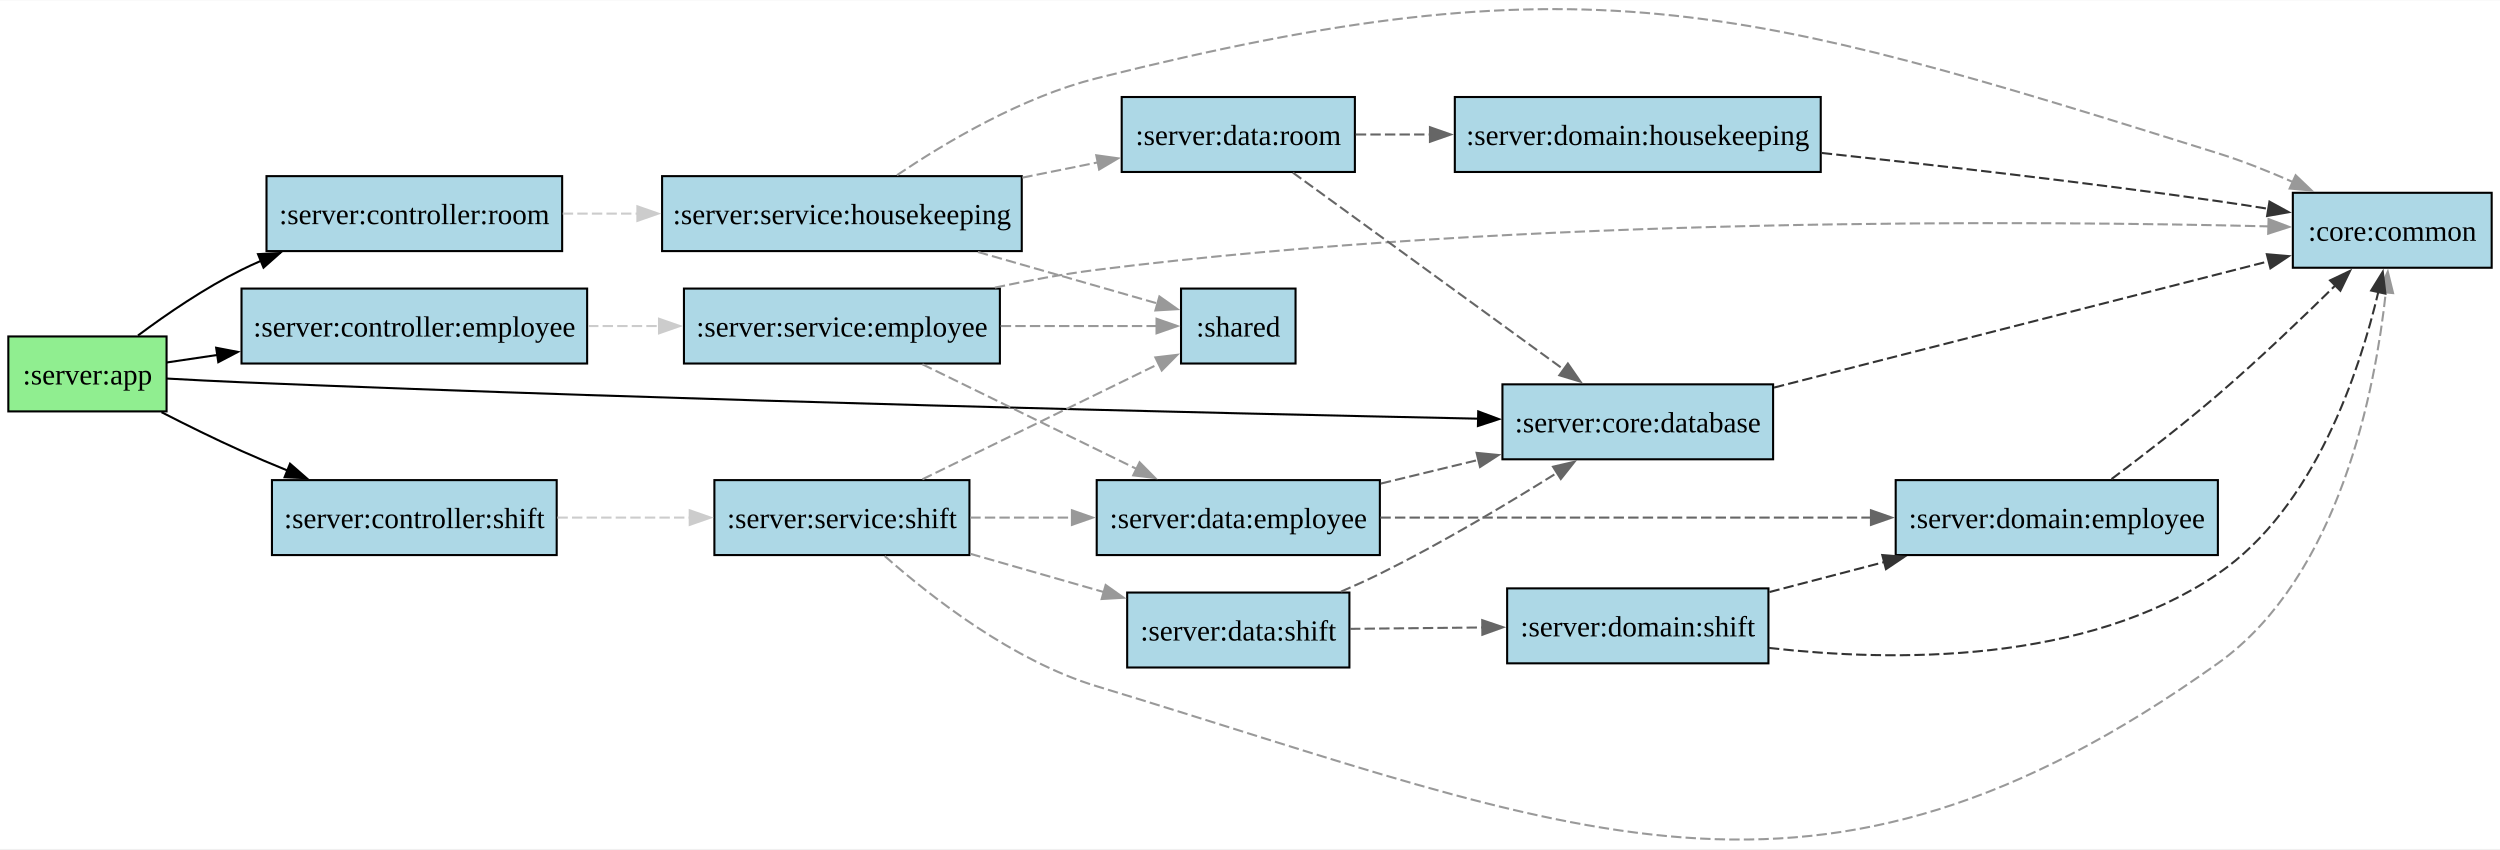
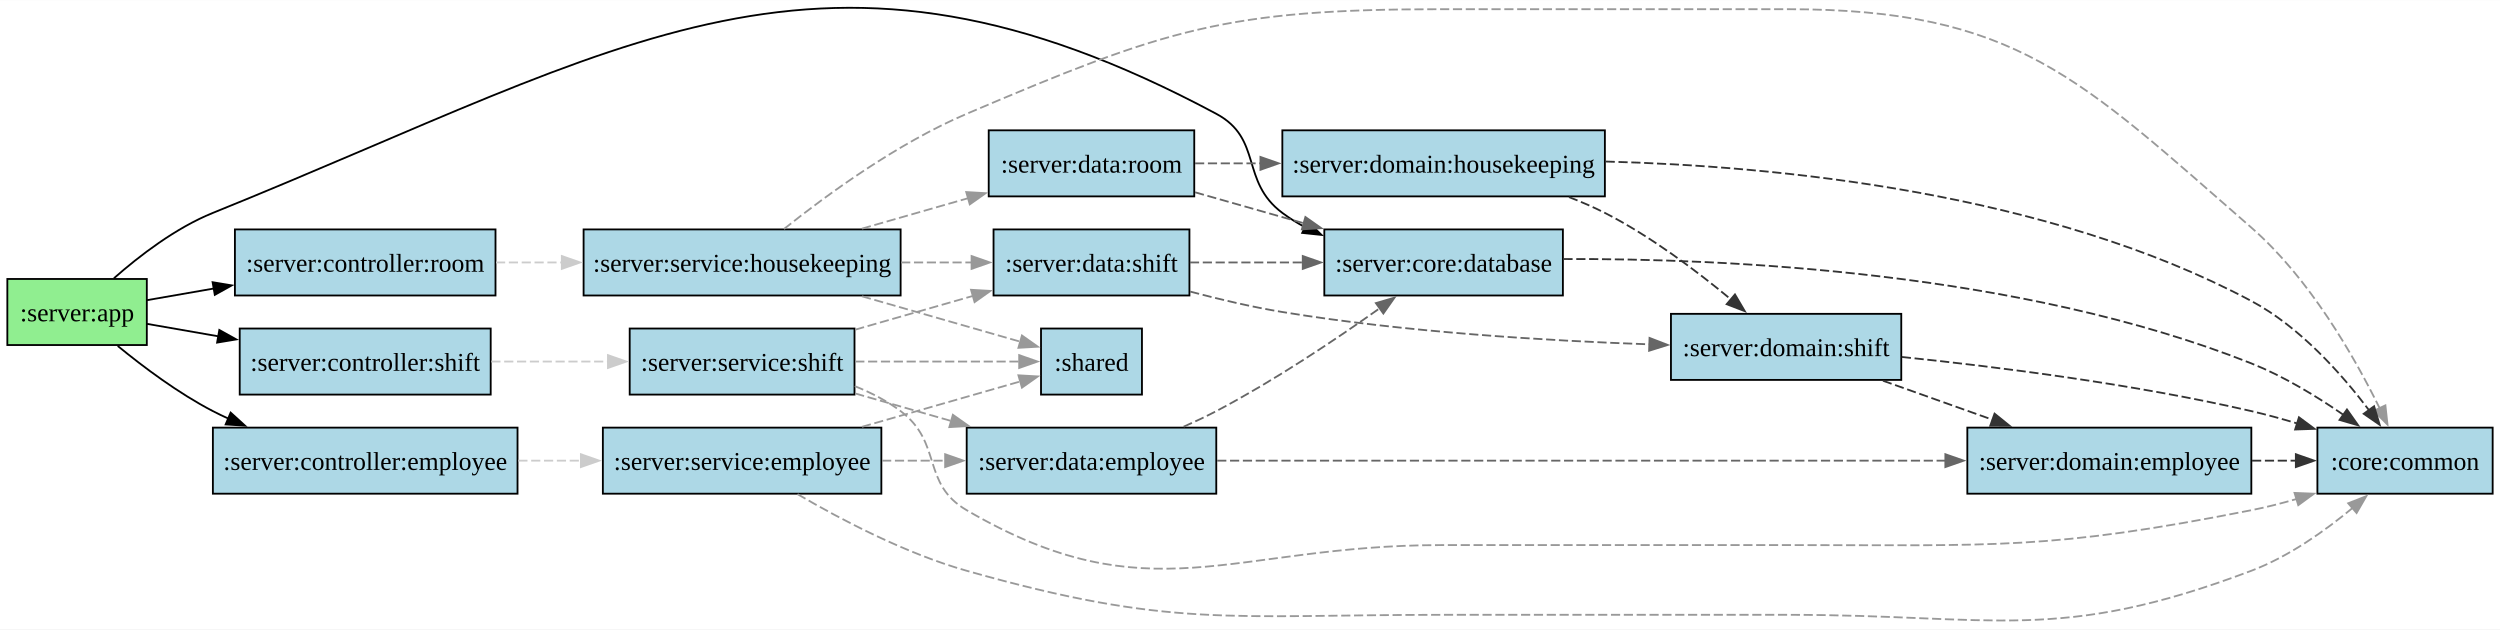
- <svg xmlns="http://www.w3.org/2000/svg" width="1201pt" height="544" viewBox="0 0 1200.75 407.58">
+ <svg xmlns="http://www.w3.org/2000/svg" width="1816" height="343pt" viewBox="0 0 1362.25 342.88">
  <g class="graph">
-     <path fill="#fff" d="M0 407.58V0h1200.75v407.58z" />
+     <path fill="#fff" d="M0 342.88V0h1362.25v342.88z" />
    <g class="node">
-       <path fill="#90ee90" stroke="#000" d="M80 161.43H4v36h76z" />
-       <text x="38" y="-219.1" font-family="Times New Roman,serif" font-size="14" text-anchor="middle" transform="translate(4 403.58)">:server:app</text>
+       <path fill="#90ee90" stroke="#000" d="M80 151.92H4v36h76z" />
+       <text x="38" y="-163.91" font-family="Times New Roman,serif" font-size="14" text-anchor="middle" transform="translate(4 338.88)">:server:app</text>
    </g>
    <g class="node">
-       <path fill="#add8e6" stroke="#000" d="M270 84.43H128v36h142z" />
-       <text x="195" y="-296.1" font-family="Times New Roman,serif" font-size="14" text-anchor="middle" transform="translate(4 403.58)">:server:controller:room</text>
+       <path fill="#add8e6" stroke="#000" d="M270 124.92H128v36h142z" />
+       <text x="195" y="-190.91" font-family="Times New Roman,serif" font-size="14" text-anchor="middle" transform="translate(4 338.88)">:server:controller:room</text>
    </g>
    <g stroke="#000" class="edge">
-       <path fill="none" d="M66.28 160.96c13.85-10.32 32.1-22.82 49.72-31.53 3.06-1.52 6.22-2.97 9.45-4.37" />
-       <path d="m123.92 121.9 10.58-.54-7.93 7.02z" />
+       <path fill="none" d="M80.13 163.46c11.08-1.93 23.69-4.13 36.44-6.35" />
+       <path d="m115.84 153.68 10.45 1.74-9.25 5.16z" />
    </g>
    <g class="node">
-       <path fill="#add8e6" stroke="#000" d="M851.62 184.43h-130v36h130z" />
-       <text x="782.62" y="-196.1" font-family="Times New Roman,serif" font-size="14" text-anchor="middle" transform="translate(4 403.58)">:server:core:database</text>
+       <path fill="#add8e6" stroke="#000" d="M851.62 124.92h-130v36h130z" />
+       <text x="782.62" y="-190.91" font-family="Times New Roman,serif" font-size="14" text-anchor="middle" transform="translate(4 338.88)">:server:core:database</text>
    </g>
    <g stroke="#000" class="edge">
-       <path fill="none" d="M80.13 181.65c11.49.64 24.2 1.29 35.87 1.78 215.51 8.96 470.21 14.9 594.21 17.5" />
-       <path d="m709.99 197.43 9.93 3.71-10.07 3.29z" />
+       <path fill="none" d="M62.07 151.54c13.84-12.2 33.61-27.41 53.93-35.62 226.42-91.43 331.46-169.22 546.75-54 25.43 13.61 12.9 36.73 36 54 3.84 2.88 8 5.45 12.33 7.75" />
+       <path d="m712.55 120.49 7.55 7.43-10.53-1.1z" />
    </g>
    <g class="node">
-       <path fill="#add8e6" stroke="#000" d="M267.38 230.43H130.62v36h136.76z" />
-       <text x="195" y="-150.1" font-family="Times New Roman,serif" font-size="14" text-anchor="middle" transform="translate(4 403.58)">:server:controller:shift</text>
+       <path fill="#add8e6" stroke="#000" d="M267.38 178.92H130.62v36h136.76z" />
+       <text x="195" y="-136.91" font-family="Times New Roman,serif" font-size="14" text-anchor="middle" transform="translate(4 338.88)">:server:controller:shift</text>
    </g>
    <g stroke="#000" class="edge">
-       <path fill="none" d="M77.57 197.81c12.04 6.18 25.72 12.93 38.43 18.62 7.11 3.18 14.64 6.36 22.14 9.42" />
-       <path d="m139.3 222.54 7.98 6.97-10.59-.47z" />
+       <path fill="none" d="M80.13 176.39c11.87 2.07 25.5 4.44 39.17 6.83" />
+       <path d="m119.51 179.7 9.25 5.16-10.46 1.73z" />
    </g>
    <g class="node">
-       <path fill="#add8e6" stroke="#000" d="M282 138.43H116v36h166z" />
-       <text x="195" y="-242.1" font-family="Times New Roman,serif" font-size="14" text-anchor="middle" transform="translate(4 403.58)">:server:controller:employee</text>
+       <path fill="#add8e6" stroke="#000" d="M282 232.92H116v36h166z" />
+       <text x="195" y="-82.91" font-family="Times New Roman,serif" font-size="14" text-anchor="middle" transform="translate(4 338.88)">:server:controller:employee</text>
    </g>
    <g stroke="#000" class="edge">
-       <path fill="none" d="M80.13 173.92c7.53-1.12 15.77-2.34 24.29-3.61" />
-       <path d="m103.82 166.86 10.41 2-9.38 4.93z" />
+       <path fill="none" d="M64.15 188.41c13.97 11.47 33.09 25.81 51.85 35.51 2.71 1.41 5.52 2.76 8.38 4.06" />
+       <path d="m125.68 224.73 7.85 7.13-10.58-.68z" />
    </g>
    <g class="node">
-       <path fill="#add8e6" stroke="#000" d="M480.25 138.43H328.5v36h151.75z" />
-       <text x="400.38" y="-242.1" font-family="Times New Roman,serif" font-size="14" text-anchor="middle" transform="translate(4 403.58)">:server:service:employee</text>
+       <path fill="#add8e6" stroke="#000" d="M480.25 232.92H328.5v36h151.75z" />
+       <text x="400.38" y="-82.91" font-family="Times New Roman,serif" font-size="14" text-anchor="middle" transform="translate(4 338.88)">:server:service:employee</text>
    </g>
    <g class="node">
-       <path fill="#add8e6" stroke="#000" d="M622.25 138.43h-55v36h55z" />
-       <text x="590.75" y="-242.1" font-family="Times New Roman,serif" font-size="14" text-anchor="middle" transform="translate(4 403.58)">:shared</text>
+       <path fill="#add8e6" stroke="#000" d="M622.25 178.92h-55v36h55z" />
+       <text x="590.75" y="-136.91" font-family="Times New Roman,serif" font-size="14" text-anchor="middle" transform="translate(4 338.88)">:shared</text>
    </g>
    <g stroke="#999" class="edge">
-       <path fill="none" stroke-dasharray="5,2" d="M480.64 156.43h75.06" />
-       <path fill="#999" d="m555.48 152.93 10 3.5-10 3.5z" />
+       <path fill="none" stroke-dasharray="5,2" d="M469.68 232.49c28.7-8.23 61.54-17.64 86.22-24.72" />
+       <path fill="#999" d="m554.93 204.41 10.58.61-8.65 6.12z" />
    </g>
    <g class="node">
-       <path fill="#add8e6" stroke="#000" d="M1196.75 92.43h-95.5v36h95.5z" />
-       <text x="1145" y="-288.1" font-family="Times New Roman,serif" font-size="14" text-anchor="middle" transform="translate(4 403.58)">:core:common</text>
+       <path fill="#add8e6" stroke="#000" d="M1358.25 232.92h-95.5v36h95.5z" />
+       <text x="1306.5" y="-82.91" font-family="Times New Roman,serif" font-size="14" text-anchor="middle" transform="translate(4 338.88)">:core:common</text>
    </g>
    <g stroke="#999" class="edge">
-       <path fill="none" stroke-dasharray="5,2" d="M477.83 137.97c16.01-3.42 32.96-6.54 48.92-8.54 205.78-25.81 452.75-23.58 563.07-20.86" />
-       <path fill="#999" d="m1089.59 105.06 9.9 3.76-10.08 3.24z" />
+       <path fill="none" stroke-dasharray="5,2" d="M434.57 269.18c23.85 13.95 58.93 32.34 92.18 41.74 111.18 31.47 143.33 24 258.87 24h188.63c112.73 0 147.04 15.83 252.5-24 20.4-7.7 40.28-21.83 55.44-34.45" />
+       <path fill="#999" d="m1279.53 274.14 9.87-3.87-5.3 9.18z" />
    </g>
    <g class="node">
-       <path fill="#add8e6" stroke="#000" d="M662.75 230.43h-136v36h136z" />
-       <text x="590.75" y="-150.1" font-family="Times New Roman,serif" font-size="14" text-anchor="middle" transform="translate(4 403.58)">:server:data:employee</text>
+       <path fill="#add8e6" stroke="#000" d="M662.75 232.92h-136v36h136z" />
+       <text x="590.75" y="-82.91" font-family="Times New Roman,serif" font-size="14" text-anchor="middle" transform="translate(4 338.88)">:server:data:employee</text>
    </g>
    <g stroke="#999" class="edge">
-       <path fill="none" stroke-dasharray="5,2" d="M443.04 174.82c29.65 14.48 71.15 34.75 103.1 50.35" />
-       <path fill="#999" d="m547.34 221.86 7.45 7.54-10.52-1.25z" />
+       <path fill="none" stroke-dasharray="5,2" d="M480.64 250.92h34.57" />
+       <path fill="#999" d="m515.01 247.42 10 3.5-10 3.5z" />
    </g>
    <g class="node">
-       <path fill="#add8e6" stroke="#000" d="M490.75 84.43H318v36h172.75z" />
-       <text x="400.38" y="-296.1" font-family="Times New Roman,serif" font-size="14" text-anchor="middle" transform="translate(4 403.58)">:server:service:housekeeping</text>
+       <path fill="#add8e6" stroke="#000" d="M490.75 124.92H318v36h172.75z" />
+       <text x="400.38" y="-190.91" font-family="Times New Roman,serif" font-size="14" text-anchor="middle" transform="translate(4 338.88)">:server:service:housekeeping</text>
    </g>
    <g stroke="#ccc" class="edge">
-       <path fill="none" stroke-dasharray="5,2" d="M270.27 102.43h36.21" />
-       <path fill="#ccc" d="m306.14 98.93 10 3.5-10 3.5z" />
+       <path fill="none" stroke-dasharray="5,2" d="M270.27 142.92h36.21" />
+       <path fill="#ccc" d="m306.14 139.42 10 3.5-10 3.5z" />
    </g>
    <g stroke="#999" class="edge">
-       <path fill="none" stroke-dasharray="5,2" d="M469.68 120.86c28.7 8.23 61.54 17.64 86.22 24.72" />
-       <path fill="#999" d="m556.86 142.21 8.65 6.12-10.58.61z" />
+       <path fill="none" stroke-dasharray="5,2" d="M469.68 161.36c28.7 8.23 61.54 17.64 86.22 24.72" />
+       <path fill="#999" d="m556.86 182.71 8.65 6.12-10.58.61z" />
    </g>
    <g stroke="#999" class="edge">
-       <path fill="none" stroke-dasharray="5,2" d="M430.82 83.96c23.56-15.87 60.23-37.58 95.93-46.53 232.66-58.38 309.6-35.69 538.5 36 11.96 3.74 24.48 8.73 36.06 13.84" />
-       <path fill="#999" d="m1102.6 84.01 7.66 7.32-10.55-.94z" />
+       <path fill="none" stroke-dasharray="5,2" d="M427.18 124.69c23.24-18.52 61.81-46.69 99.57-62.77 108.39-46.16 141.06-57 258.87-57h188.63c124.06 0 158.97 37.49 252.5 119 31.7 27.63 56.07 70.25 69.9 98.38" />
+       <path fill="#999" d="m1299.8 220.77 1.15 10.53-7.47-7.52z" />
    </g>
    <g class="node">
-       <path fill="#add8e6" stroke="#000" d="M650.75 46.43h-112v36h112z" />
-       <text x="590.75" y="-334.1" font-family="Times New Roman,serif" font-size="14" text-anchor="middle" transform="translate(4 403.58)">:server:data:room</text>
+       <path fill="#add8e6" stroke="#000" d="M648.12 124.92H541.38v36h106.74z" />
+       <text x="590.75" y="-190.91" font-family="Times New Roman,serif" font-size="14" text-anchor="middle" transform="translate(4 338.88)">:server:data:shift</text>
    </g>
    <g stroke="#999" class="edge">
-       <path fill="none" stroke-dasharray="5,2" d="M491.02 85.15c12.23-2.47 24.65-4.97 36.43-7.35" />
-       <path fill="#999" d="m526.54 74.41 10.49 1.46-9.11 5.4z" />
+       <path fill="none" stroke-dasharray="5,2" d="M491.02 142.92h38.72" />
+       <path fill="#999" d="m529.41 139.42 10 3.5-10 3.5z" />
+     </g>
+     <g class="node">
+       <path fill="#add8e6" stroke="#000" d="M650.75 70.92h-112v36h112z" />
+       <text x="590.75" y="-244.91" font-family="Times New Roman,serif" font-size="14" text-anchor="middle" transform="translate(4 338.88)">:server:data:room</text>
+     </g>
+     <g stroke="#999" class="edge">
+       <path fill="none" stroke-dasharray="5,2" d="M469.68 124.49c18.71-5.36 39.17-11.23 57.99-16.62" />
+       <path fill="#999" d="m526.5 104.56 10.58.61-8.65 6.12z" />
    </g>
    <g stroke="#333" class="edge">
-       <path fill="none" stroke-dasharray="5,2" d="M852.05 185.98c67.56-17.25 172.77-44.11 237.85-60.72" />
-       <path fill="#333" d="m1088.76 121.94 10.55.91-8.82 5.87z" />
+       <path fill="none" stroke-dasharray="5,2" d="M851.91 141.06c87.83-.37 248.81 6.8 374.84 56.86 17.69 7.03 35.68 18 50.34 28.14" />
+       <path fill="#333" d="m1278.86 223.02 6.12 8.65-10.18-2.94z" />
+     </g>
+     <g stroke="#666" class="edge">
+       <path fill="none" stroke-dasharray="5,2" d="M648.39 142.92h61.68" />
+       <path fill="#666" d="m709.87 139.42 10 3.5-10 3.5z" />
    </g>
    <g class="node">
-       <path fill="#add8e6" stroke="#000" d="M648.12 284.43H541.38v36h106.74z" />
-       <text x="590.75" y="-96.1" font-family="Times New Roman,serif" font-size="14" text-anchor="middle" transform="translate(4 403.58)">:server:data:shift</text>
+       <path fill="#add8e6" stroke="#000" d="M1036 170.92H910.5v36H1036z" />
+       <text x="969.25" y="-144.91" font-family="Times New Roman,serif" font-size="14" text-anchor="middle" transform="translate(4 338.88)">:server:domain:shift</text>
    </g>
    <g stroke="#666" class="edge">
-       <path fill="none" stroke-dasharray="5,2" d="M644.09 283.98c6.34-2.72 12.7-5.61 18.66-8.55 29.38-14.55 61.17-33.52 85.05-48.48" />
-       <path fill="#666" d="m745.91 224 10.33-2.39-6.59 8.3z" />
+       <path fill="none" stroke-dasharray="5,2" d="M648.54 158.79c15.99 4.25 33.7 8.42 50.21 11.13 67.2 11.05 144.71 15.68 200.02 17.62" />
+       <path fill="#666" d="m898.83 184.04 9.88 3.83-10.11 3.17z" />
    </g>
    <g class="node">
-       <path fill="#add8e6" stroke="#000" d="M849.38 282.43h-125.5v36h125.5z" />
-       <text x="782.62" y="-98.1" font-family="Times New Roman,serif" font-size="14" text-anchor="middle" transform="translate(4 403.58)">:server:domain:shift</text>
+       <path fill="#add8e6" stroke="#000" d="M874.5 70.92H698.75v36H874.5z" />
+       <text x="782.62" y="-244.91" font-family="Times New Roman,serif" font-size="14" text-anchor="middle" transform="translate(4 338.88)">:server:domain:housekeeping</text>
+     </g>
+     <g stroke="#333" class="edge">
+       <path fill="none" stroke-dasharray="5,2" d="M874.91 87.93c92.54 2.45 240.43 16.6 351.84 75.99 26.4 14.08 49.21 39.71 64.15 59.53" />
+       <path fill="#333" d="m1293.64 221.26 3.06 10.14-8.72-6.02z" />
+     </g>
+     <g stroke="#333" class="edge">
+       <path fill="none" stroke-dasharray="5,2" d="M854.94 107.31c6.74 2.59 13.37 5.46 19.56 8.61 24.97 12.73 50.25 31.81 68.84 47.27" />
+       <path fill="#333" d="m945.38 160.33 5.37 9.14-9.89-3.8z" />
    </g>
    <g stroke="#666" class="edge">
-       <path fill="none" stroke-dasharray="5,2" d="M648.39 301.87c19.72-.21 42.51-.45 63.77-.67" />
-       <path fill="#666" d="m711.91 297.7 10.03 3.4-9.96 3.6z" />
+       <path fill="none" stroke-dasharray="5,2" d="M644.94 232.43c6.08-2.68 12.15-5.54 17.81-8.51 31.56-16.55 65.21-39.11 89.3-56.22" />
+       <path fill="#666" d="m749.71 165.07 10.17-2.98-6.09 8.67z" />
    </g>
    <g class="node">
-       <path fill="#add8e6" stroke="#000" d="M874.5 46.43H698.75v36H874.5z" />
-       <text x="782.62" y="-334.1" font-family="Times New Roman,serif" font-size="14" text-anchor="middle" transform="translate(4 403.58)">:server:domain:housekeeping</text>
+       <path fill="#add8e6" stroke="#000" d="M1226.75 232.92H1072v36h154.75z" />
+       <text x="1145.38" y="-82.91" font-family="Times New Roman,serif" font-size="14" text-anchor="middle" transform="translate(4 338.88)">:server:domain:employee</text>
+     </g>
+     <g stroke="#666" class="edge">
+       <path fill="none" stroke-dasharray="5,2" d="M663.24 250.92h396.87" />
+       <path fill="#666" d="m1060.03 247.42 10 3.5-10.01 3.5z" />
+     </g>
+     <g class="node">
+       <path fill="#add8e6" stroke="#000" d="M465.62 178.92h-122.5v36h122.5z" />
+       <text x="400.38" y="-136.91" font-family="Times New Roman,serif" font-size="14" text-anchor="middle" transform="translate(4 338.88)">:server:service:shift</text>
+     </g>
+     <g stroke="#ccc" class="edge">
+       <path fill="none" stroke-dasharray="5,2" d="M267.72 196.92h63.76" />
+       <path fill="#ccc" d="m331.28 193.42 10 3.5-10 3.5z" />
+     </g>
+     <g stroke="#999" class="edge">
+       <path fill="none" stroke-dasharray="5,2" d="M466.01 196.92h89.36" />
+       <path fill="#999" d="m555.35 193.42 10 3.5-10 3.5z" />
+     </g>
+     <g stroke="#999" class="edge">
+       <path fill="none" stroke-dasharray="5,2" d="M465.77 210.31c8.87 3.55 17.52 8.01 24.98 13.61 23.06 17.33 11.08 39.47 36 54 99.65 58.13 143.51 19 258.87 19h188.63c112.54 0 142.1 2.84 252.5-19 8.05-1.59 16.41-3.72 24.59-6.09" />
+       <path fill="#999" d="m1250.29 268.49 10.59.43-8.55 6.26z" />
+     </g>
+     <g stroke="#999" class="edge">
+       <path fill="none" stroke-dasharray="5,2" d="M466.01 179.54c20.52-5.88 43.47-12.46 64.2-18.4" />
+       <path fill="#999" d="m529.12 157.81 10.57.61-8.64 6.12z" />
+     </g>
+     <g stroke="#999" class="edge">
+       <path fill="none" stroke-dasharray="5,2" d="M466.01 214.31c16.75 4.8 35.12 10.06 52.58 15.07" />
+       <path fill="#999" d="m519.22 225.92 8.65 6.12-10.58.61z" />
    </g>
    <g stroke="#333" class="edge">
-       <path fill="none" stroke-dasharray="5,2" d="M874.99 73.3c54.75 5.86 126.73 14.1 190.26 23.13 7.84 1.11 16.09 2.38 24.21 3.7" />
-       <path fill="#333" d="m1090.02 96.67 9.29 5.08-10.43 1.83z" />
+       <path fill="none" stroke-dasharray="5,2" d="M1036.29 194.42c51.46 5.3 126.31 14.72 190.46 29.5 8.19 1.89 16.73 4.23 25.08 6.74" />
+       <path fill="#333" d="m1252.7 227.27 8.5 6.32-10.59.36z" />
+     </g>
+     <g stroke="#333" class="edge">
+       <path fill="none" stroke-dasharray="5,2" d="M1026.02 207.36c18.78 6.68 40.19 14.31 59.8 21.29" />
+       <path fill="#333" d="m1086.83 225.29 8.25 6.66-10.6-.06z" />
+     </g>
+     <g stroke="#333" class="edge">
+       <path fill="none" stroke-dasharray="5,2" d="M1227.14 250.92h24.13" />
+       <path fill="#333" d="m1251.01 247.42 10 3.5-10 3.5z" />
    </g>
    <g stroke="#666" class="edge">
-       <path fill="none" stroke-dasharray="5,2" d="M663.23 232.08c15.18-3.68 31.39-7.61 46.87-11.36" />
-       <path fill="#666" d="m709.21 217.34 10.55 1.04-8.9 5.76z" />
-     </g>
-     <g class="node">
-       <path fill="#add8e6" stroke="#000" d="M1065.25 230.43H910.5v36h154.75z" />
-       <text x="983.88" y="-150.1" font-family="Times New Roman,serif" font-size="14" text-anchor="middle" transform="translate(4 403.58)">:server:domain:employee</text>
+       <path fill="none" stroke-dasharray="5,2" d="M651.18 104.69c18.56 5.28 39.58 11.26 59.39 16.89" />
+       <path fill="#666" d="m711.31 118.15 8.66 6.1-10.58.63z" />
    </g>
    <g stroke="#666" class="edge">
-       <path fill="none" stroke-dasharray="5,2" d="M662.99 248.43h235.93" />
-       <path fill="#666" d="m898.62 244.93 10 3.5-10 3.5z" />
-     </g>
-     <g class="node">
-       <path fill="#add8e6" stroke="#000" d="M465.62 230.43h-122.5v36h122.5z" />
-       <text x="400.38" y="-150.1" font-family="Times New Roman,serif" font-size="14" text-anchor="middle" transform="translate(4 403.58)">:server:service:shift</text>
+       <path fill="none" stroke-dasharray="5,2" d="M651.18 88.92h35.85" />
+       <path fill="#666" d="m686.81 85.42 10 3.5-10 3.5z" />
    </g>
    <g stroke="#ccc" class="edge">
-       <path fill="none" stroke-dasharray="5,2" d="M267.72 248.43h63.76" />
-       <path fill="#ccc" d="m331.28 244.93 10 3.5-10 3.5z" />
-     </g>
-     <g stroke="#999" class="edge">
-       <path fill="none" stroke-dasharray="5,2" d="M443.04 230.03c33.04-16.14 80.8-39.46 113.65-55.51" />
-       <path fill="#999" d="m554.92 171.5 10.52-1.25-7.45 7.54z" />
-     </g>
-     <g stroke="#999" class="edge">
-       <path fill="none" stroke-dasharray="5,2" d="M424.91 266.9c22.51 19.89 61.59 50.33 101.84 62.53 229.1 69.42 343.62 128.02 538.5-11 58.5-41.74 75.66-131.7 80.68-178.44" />
-       <path fill="#999" d="m1142.42 139.95 4.43-9.62 2.54 10.28z" />
-     </g>
-     <g stroke="#999" class="edge">
-       <path fill="none" stroke-dasharray="5,2" d="M466.01 265.81c20.52 5.88 43.47 12.46 64.2 18.4" />
-       <path fill="#999" d="m531.05 280.81 8.64 6.12-10.57.61z" />
-     </g>
-     <g stroke="#999" class="edge">
-       <path fill="none" stroke-dasharray="5,2" d="M466.01 248.43h49.12" />
-       <path fill="#999" d="m514.85 244.93 10 3.5-10 3.5z" />
-     </g>
-     <g stroke="#333" class="edge">
-       <path fill="none" stroke-dasharray="5,2" d="M1014.16 229.93c15.13-11.31 34.57-26.31 51.09-40.5 19.63-16.87 40.71-37.03 56.68-52.77" />
-       <path fill="#333" d="m1119.14 134.5 9.57-4.55-4.64 9.52z" />
-     </g>
-     <g stroke="#666" class="edge">
-       <path fill="none" stroke-dasharray="5,2" d="M620.96 82.75c33.48 24.33 92.74 67.4 130.3 94.7" />
-       <path fill="#666" d="m753.05 174.42 6.03 8.71-10.14-3.04z" />
-     </g>
-     <g stroke="#666" class="edge">
-       <path fill="none" stroke-dasharray="5,2" d="M651.18 64.43h35.85" />
-       <path fill="#666" d="m686.81 60.93 10 3.5-10 3.5z" />
-     </g>
-     <g stroke="#333" class="edge">
-       <path fill="none" stroke-dasharray="5,2" d="M849.6 311.03c60.36 6.86 152.05 7.71 215.65-35.6 46.45-31.64 68.09-97.35 77.12-135.62" />
-       <path fill="#333" d="m1138.88 139.38 5.57-9.02 1.26 10.52z" />
-     </g>
-     <g stroke="#333" class="edge">
-       <path fill="none" stroke-dasharray="5,2" d="M849.85 284.19c17.48-4.57 36.76-9.6 55.2-14.41" />
-       <path fill="#333" d="m904.06 266.42 10.56.86-8.79 5.91z" />
-     </g>
-     <g stroke="#ccc" class="edge">
-       <path fill="none" stroke-dasharray="5,2" d="M282.43 156.43h34.34" />
-       <path fill="#ccc" d="m316.53 152.93 10 3.5-10 3.5z" />
+       <path fill="none" stroke-dasharray="5,2" d="M282.43 250.92h34.34" />
+       <path fill="#ccc" d="m316.53 247.42 10 3.5-10 3.5z" />
    </g>
  </g>
</svg>
